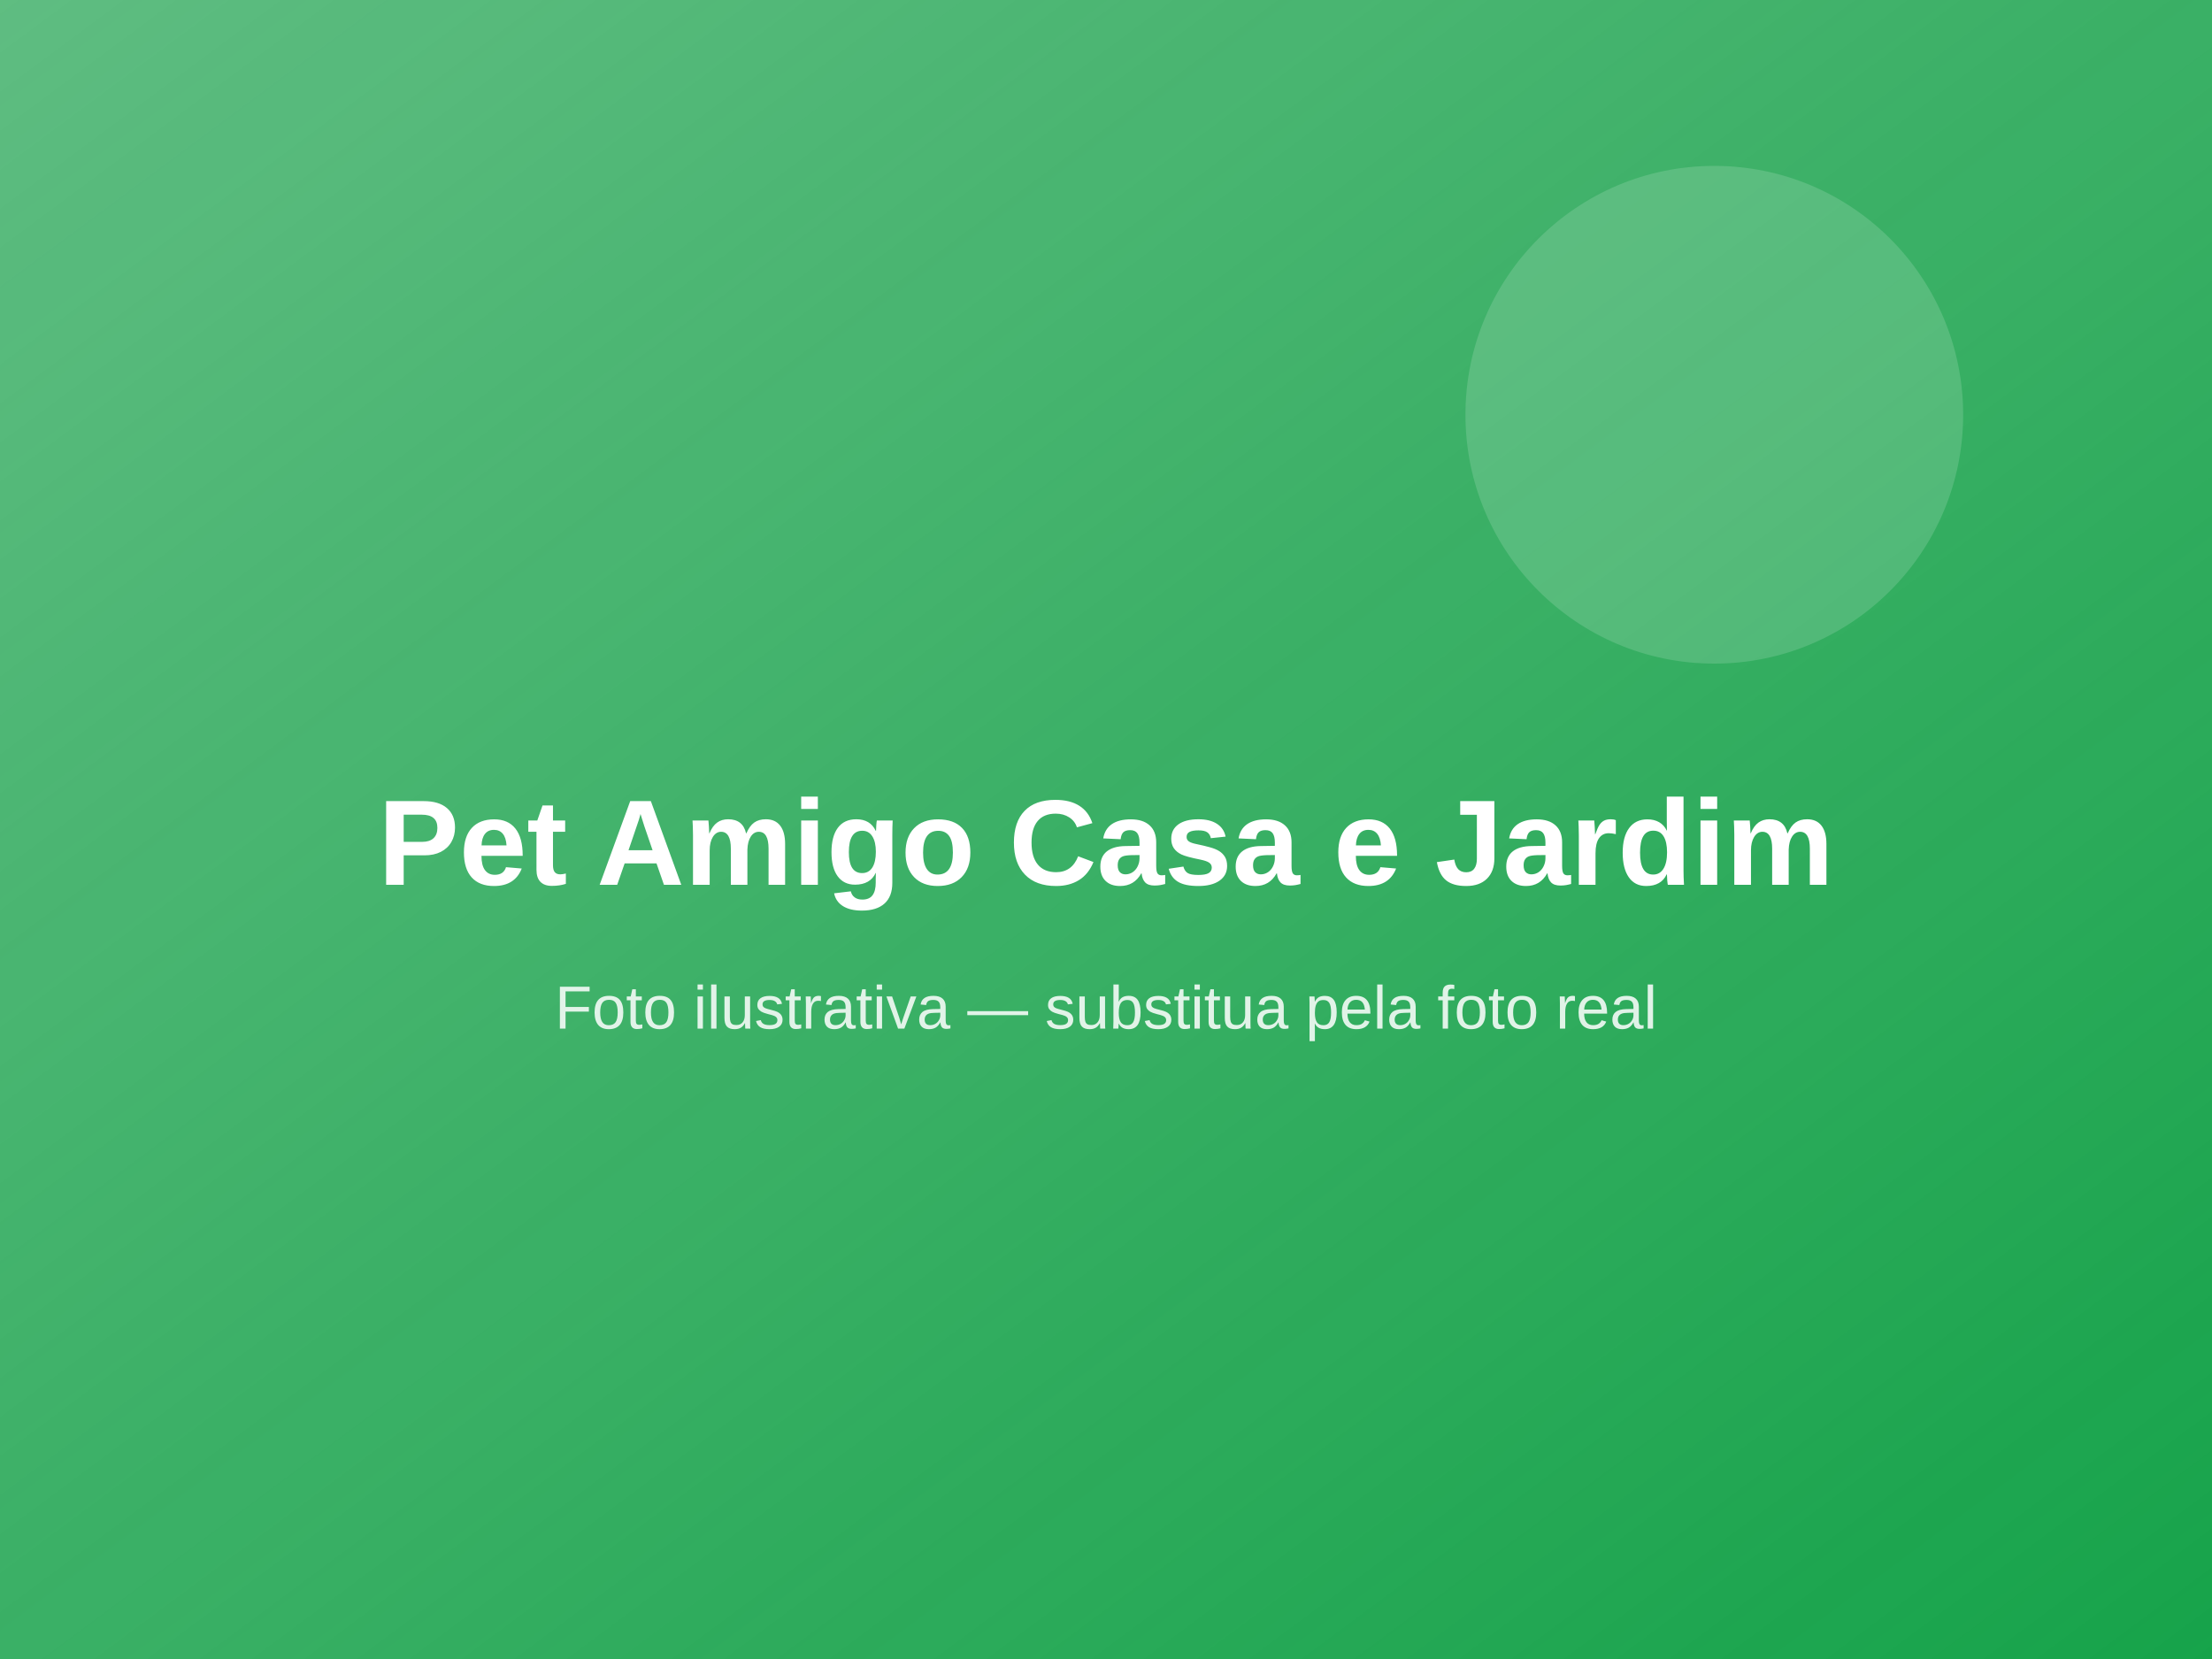
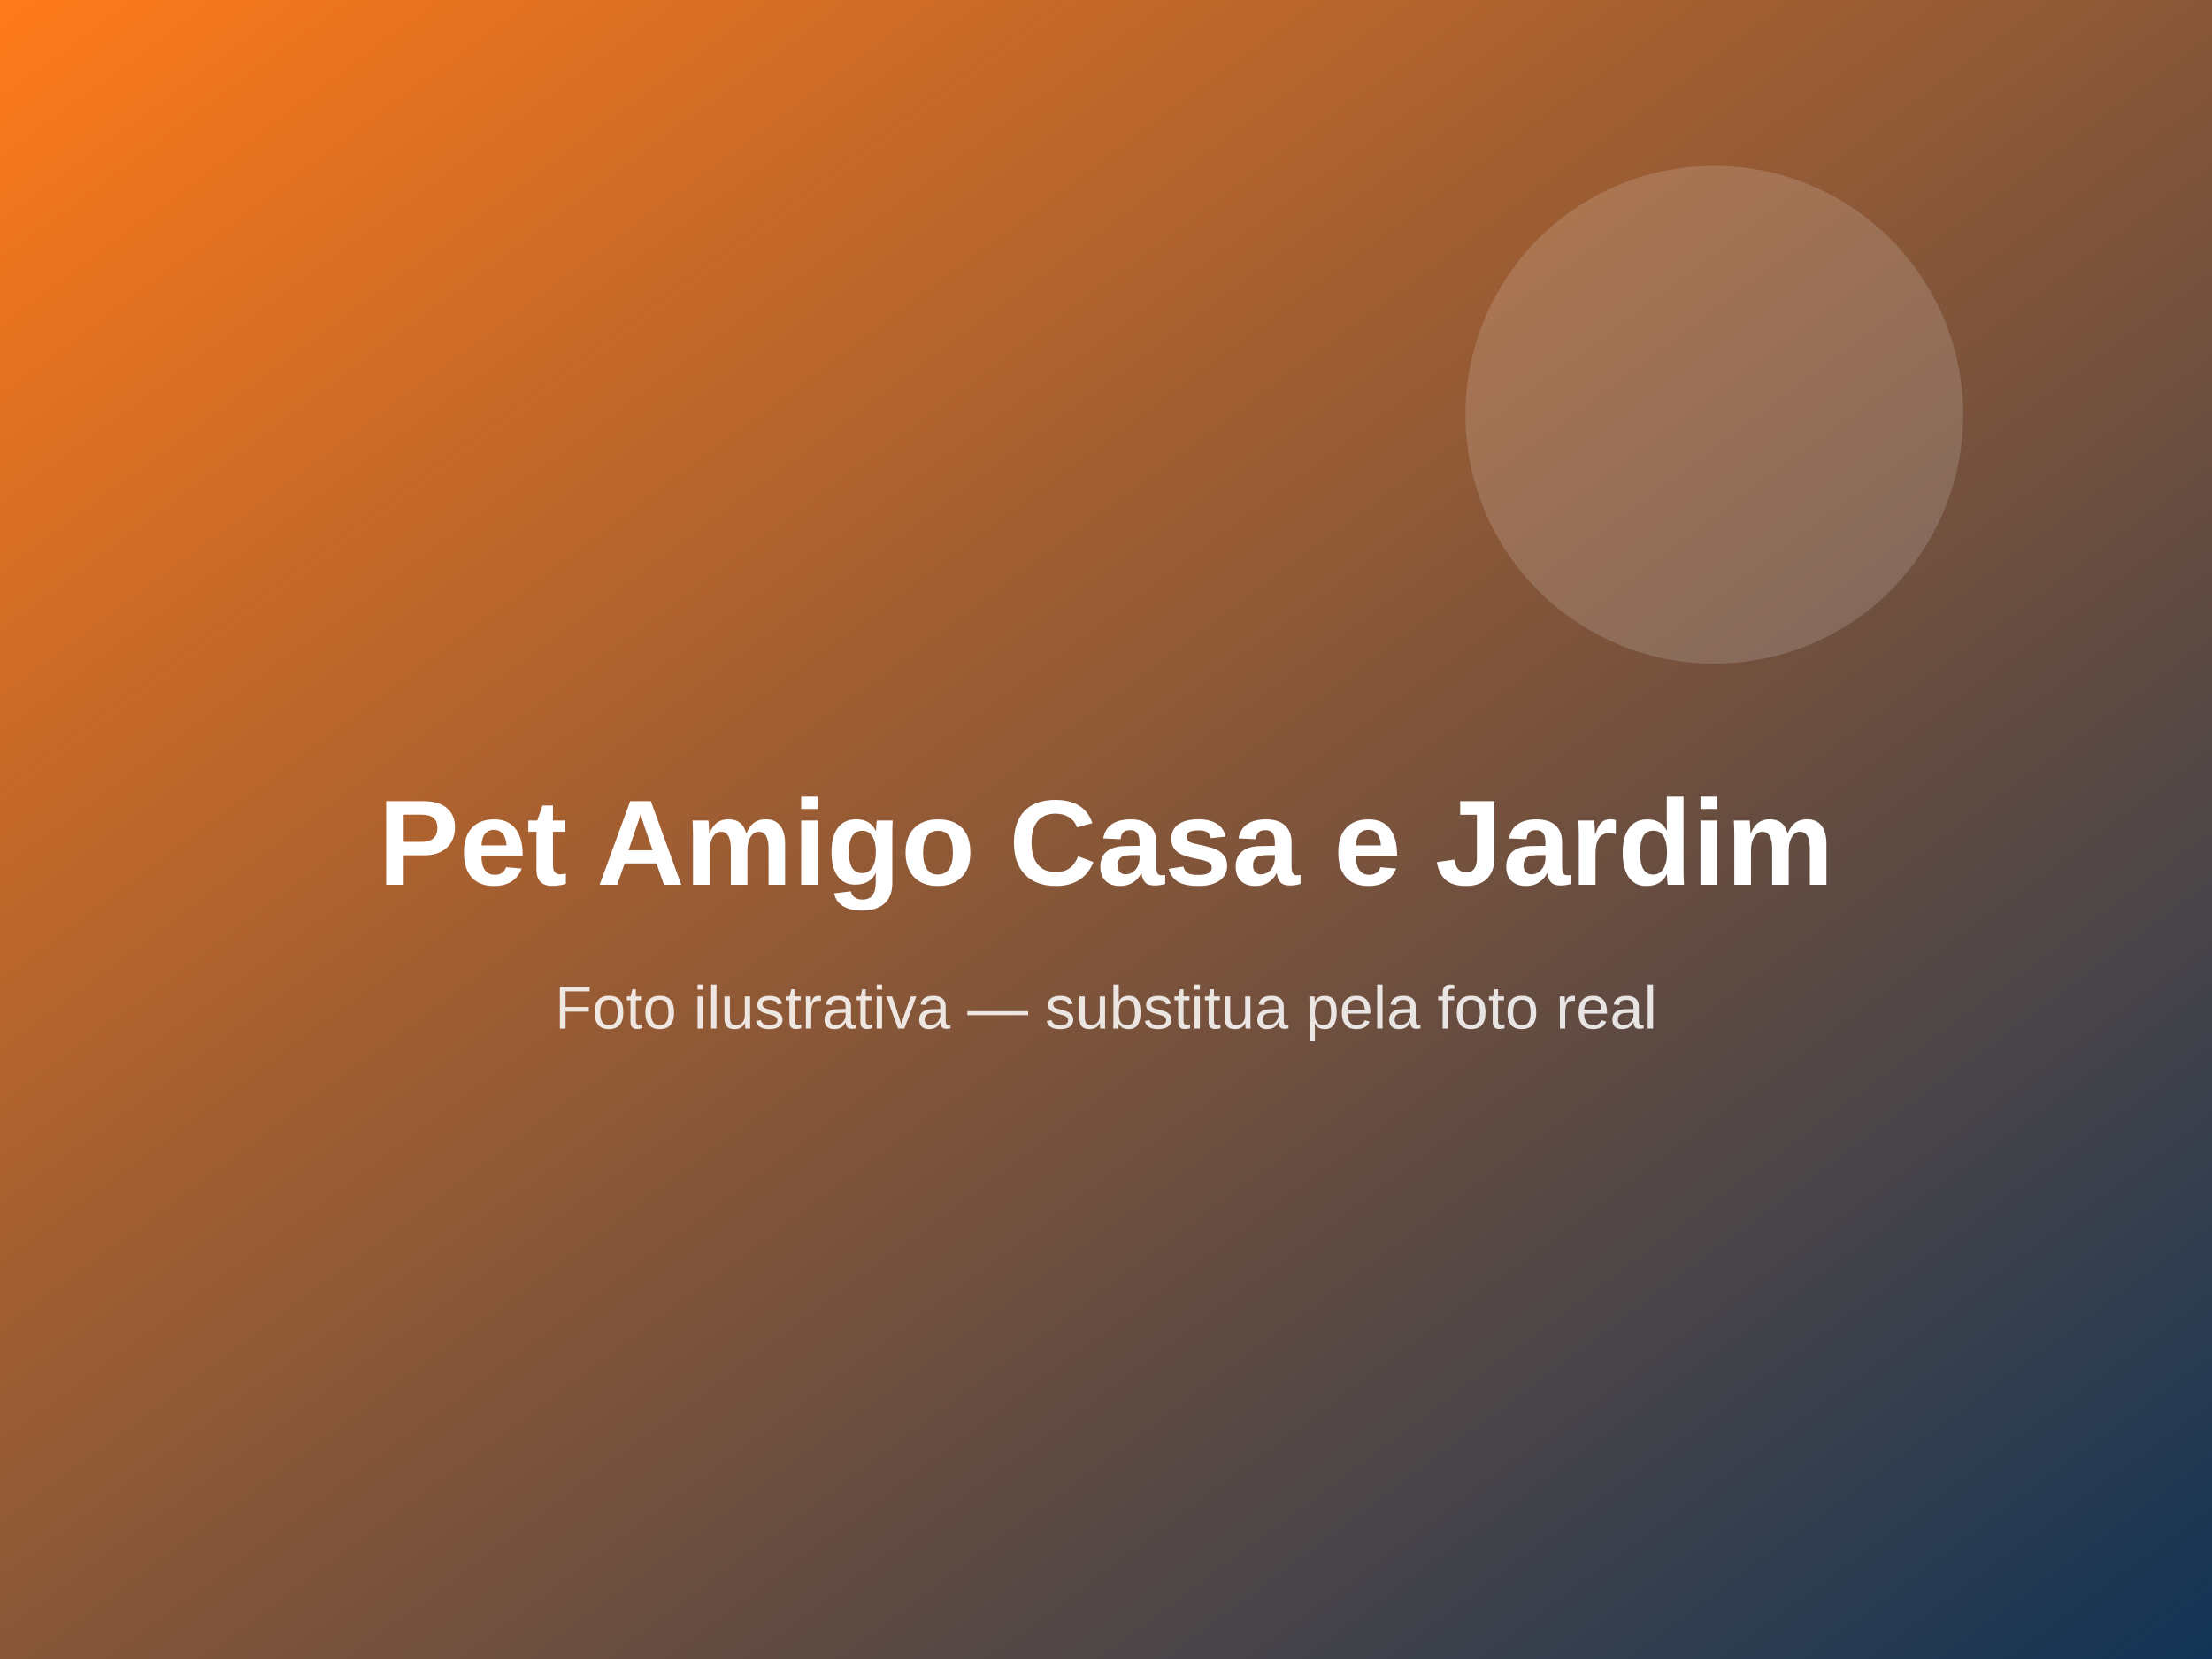
<svg xmlns="http://www.w3.org/2000/svg" viewBox="0 0 800 600" role="img" aria-label="Imagem ilustrativa de Pet Amigo Casa e Jardim">
  <defs>
    <linearGradient id="g" x1="0" y1="0" x2="1" y2="1">
-       <stop offset="0" stop-color="#16a34aaa" />
-       <stop offset="1" stop-color="#16a34a" />
+       <stop offset="0" stop-color="#ff7a1a" />
+       <stop offset="1" stop-color="#123456" />
    </linearGradient>
  </defs>
  <rect width="800" height="600" fill="url(#g)" />
  <circle cx="620" cy="150" r="90" fill="#fff" opacity=".15" />
  <text x="400" y="320" font-family="Arial,Helvetica,sans-serif" font-size="44" font-weight="700" text-anchor="middle" fill="#fff">Pet Amigo Casa e Jardim</text>
  <text x="400" y="372" font-family="Arial,Helvetica,sans-serif" font-size="22" text-anchor="middle" fill="#fff" opacity=".85">Foto ilustrativa — substitua pela foto real</text>
</svg>
